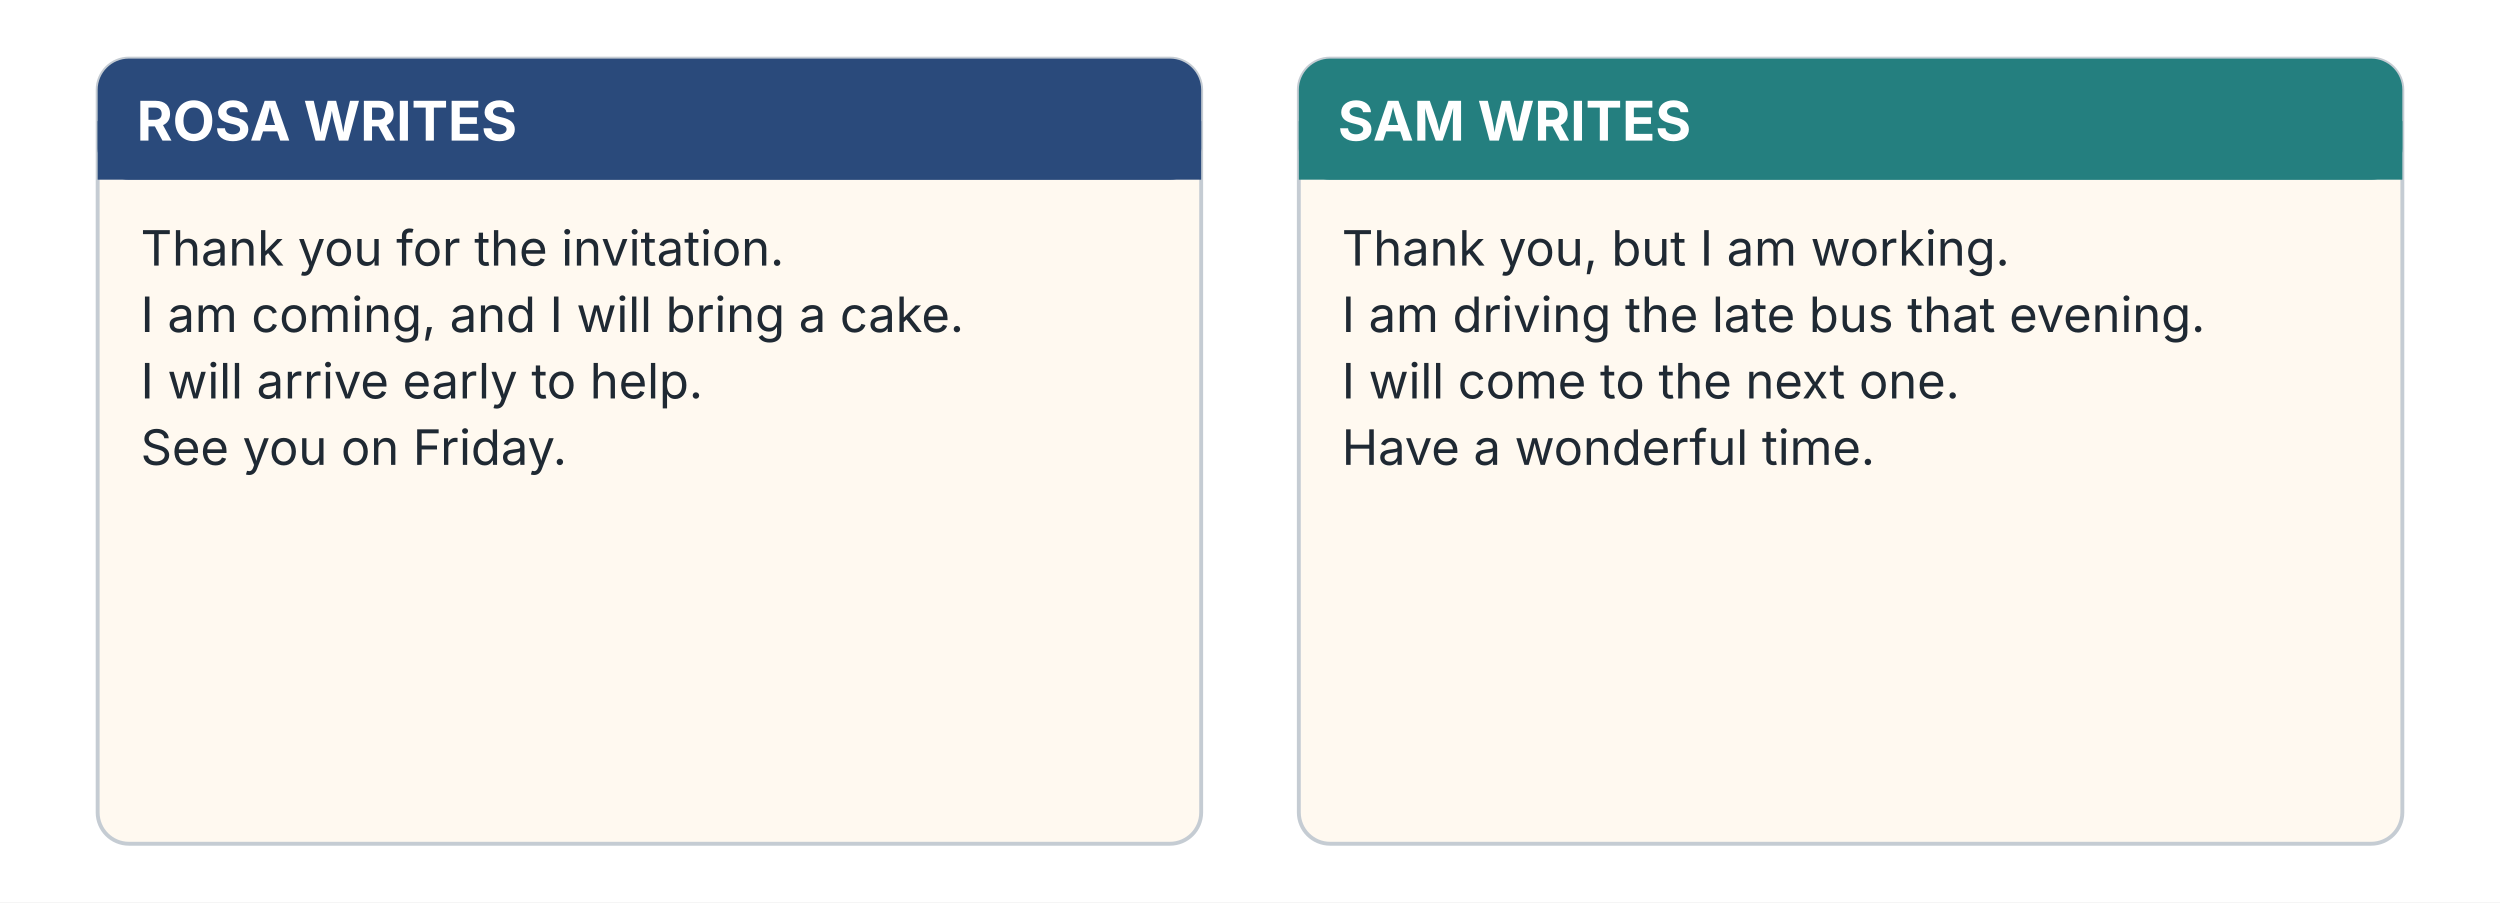
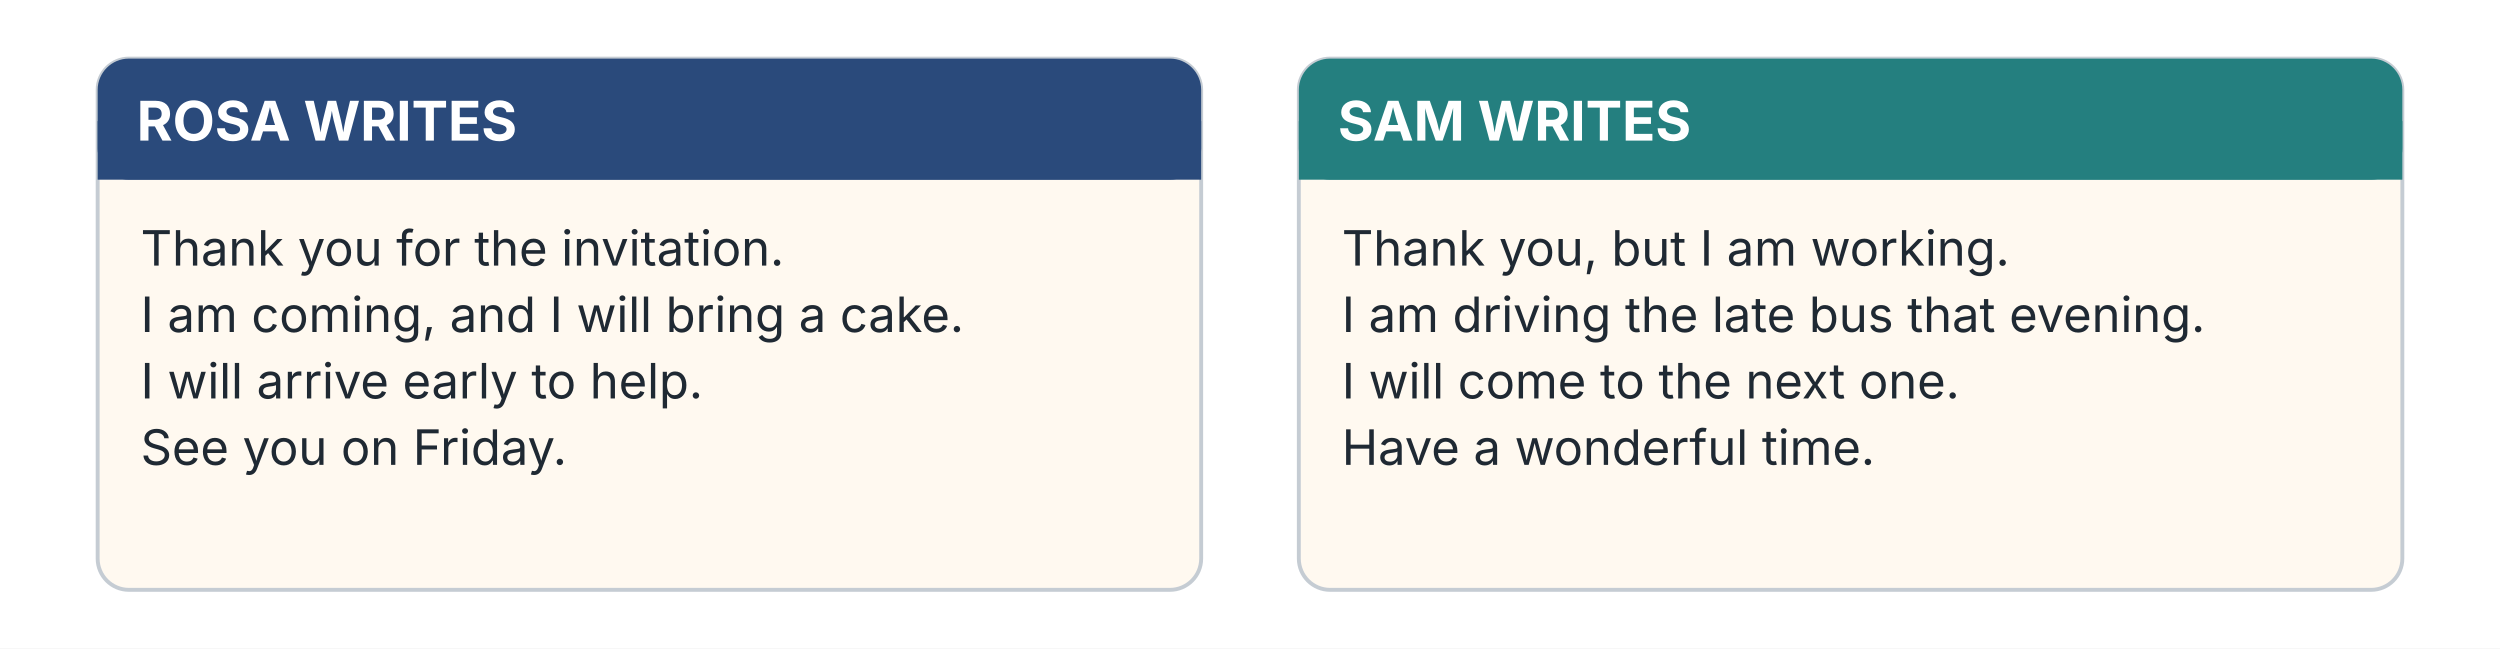
- <svg xmlns="http://www.w3.org/2000/svg" width="1280" height="462" viewBox="0 0 1280 462">
-   <rect width="1280" height="462" fill="#FFFFFF" />
-   <rect x="50.00" y="30.00" width="565.00" height="402.00" rx="16" ry="16" fill="#FFF9F0" stroke="#C5CCD3" stroke-width="2" />
+ <svg xmlns="http://www.w3.org/2000/svg" width="1280" height="332" viewBox="0 0 1280 332">
+   <rect width="1280" height="332" fill="#FFFFFF" />
+   <rect x="50.00" y="30.00" width="565.00" height="272.00" rx="16" ry="16" fill="#FFF9F0" stroke="#C5CCD3" stroke-width="2" />
  <rect x="50.00" y="30.00" width="565.00" height="62.00" rx="16" ry="16" fill="#2A4A7B" />
  <rect x="50.00" y="62.00" width="565.00" height="30.00" fill="#2A4A7B" />
  <text x="70.00" y="72.00" font-family="Inter, DejaVu Sans, sans-serif" font-size="28.0" font-weight="700" fill="#FFFFFF" text-anchor="start">ROSA WRITES</text>
  <text x="72.00" y="136.00" font-family="Inter, DejaVu Sans, sans-serif" font-size="25.0" font-weight="400" fill="#1F2933" text-anchor="start">Thank you for the invitation.</text>
  <text x="72.00" y="170.00" font-family="Inter, DejaVu Sans, sans-serif" font-size="25.0" font-weight="400" fill="#1F2933" text-anchor="start">I am coming, and I will bring a cake.</text>
  <text x="72.00" y="204.00" font-family="Inter, DejaVu Sans, sans-serif" font-size="25.0" font-weight="400" fill="#1F2933" text-anchor="start">I will arrive early to help.</text>
  <text x="72.00" y="238.00" font-family="Inter, DejaVu Sans, sans-serif" font-size="25.0" font-weight="400" fill="#1F2933" text-anchor="start">See you on Friday.</text>
-   <rect x="665.00" y="30.00" width="565.00" height="402.00" rx="16" ry="16" fill="#FFF9F0" stroke="#C5CCD3" stroke-width="2" />
+   <rect x="665.00" y="30.00" width="565.00" height="272.00" rx="16" ry="16" fill="#FFF9F0" stroke="#C5CCD3" stroke-width="2" />
  <rect x="665.00" y="30.00" width="565.00" height="62.00" rx="16" ry="16" fill="#247F7F" />
  <rect x="665.00" y="62.00" width="565.00" height="30.00" fill="#247F7F" />
  <text x="685.00" y="72.00" font-family="Inter, DejaVu Sans, sans-serif" font-size="28.0" font-weight="700" fill="#FFFFFF" text-anchor="start">SAM WRITES</text>
  <text x="687.00" y="136.00" font-family="Inter, DejaVu Sans, sans-serif" font-size="25.0" font-weight="400" fill="#1F2933" text-anchor="start">Thank you, but I am working.</text>
  <text x="687.00" y="170.00" font-family="Inter, DejaVu Sans, sans-serif" font-size="25.0" font-weight="400" fill="#1F2933" text-anchor="start">I am driving the late bus that evening.</text>
  <text x="687.00" y="204.00" font-family="Inter, DejaVu Sans, sans-serif" font-size="25.0" font-weight="400" fill="#1F2933" text-anchor="start">I will come to the next one.</text>
  <text x="687.00" y="238.00" font-family="Inter, DejaVu Sans, sans-serif" font-size="25.0" font-weight="400" fill="#1F2933" text-anchor="start">Have a wonderful time.</text>
</svg>
